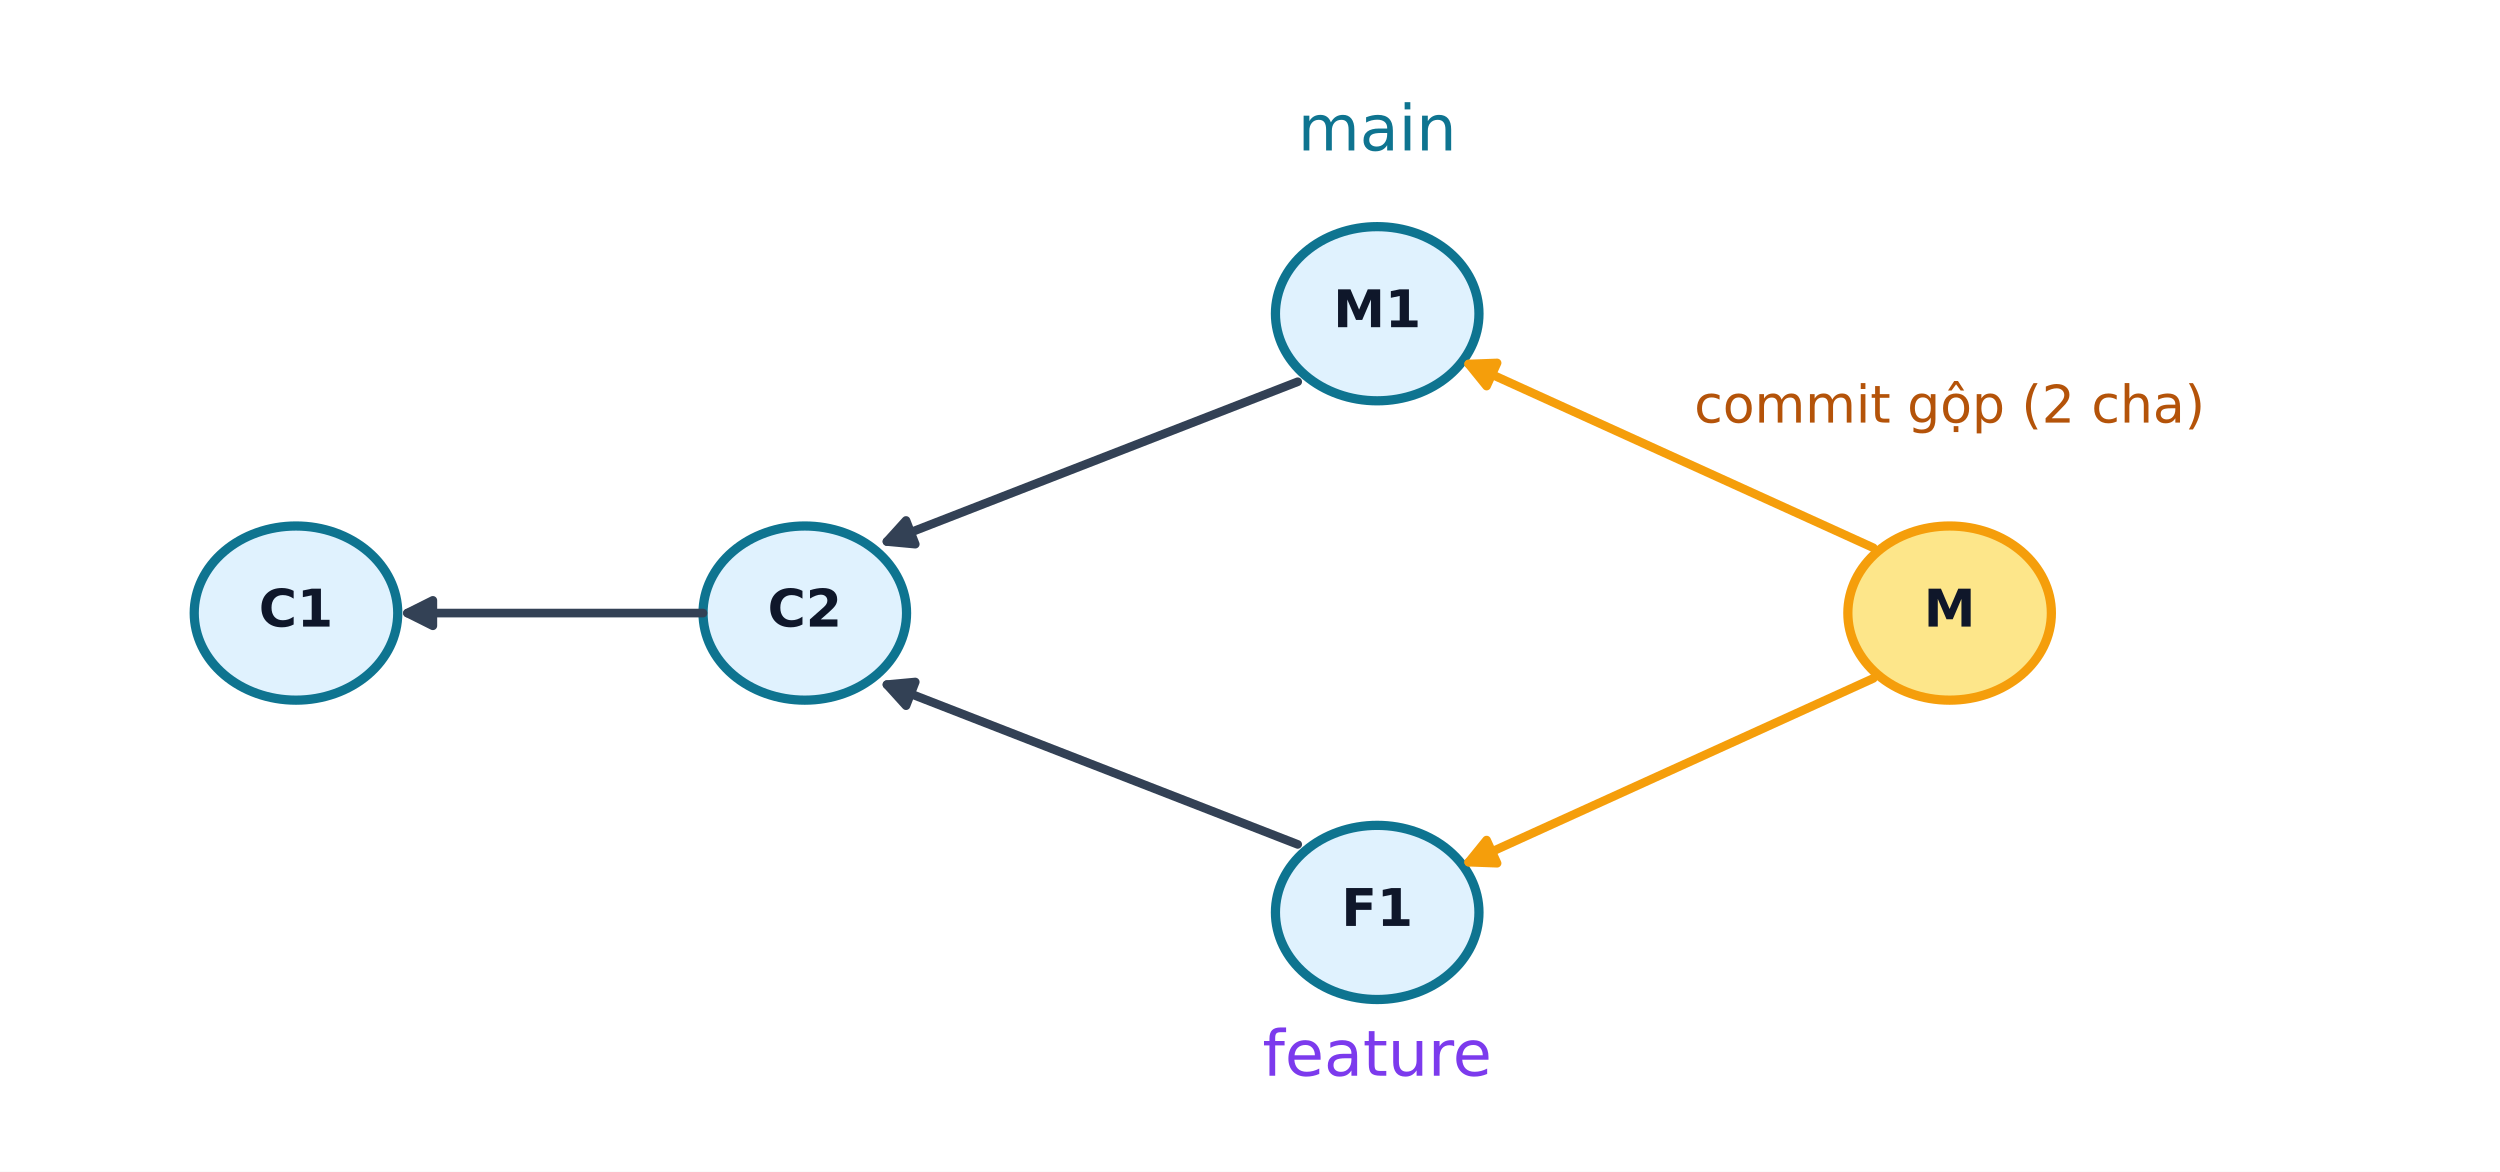
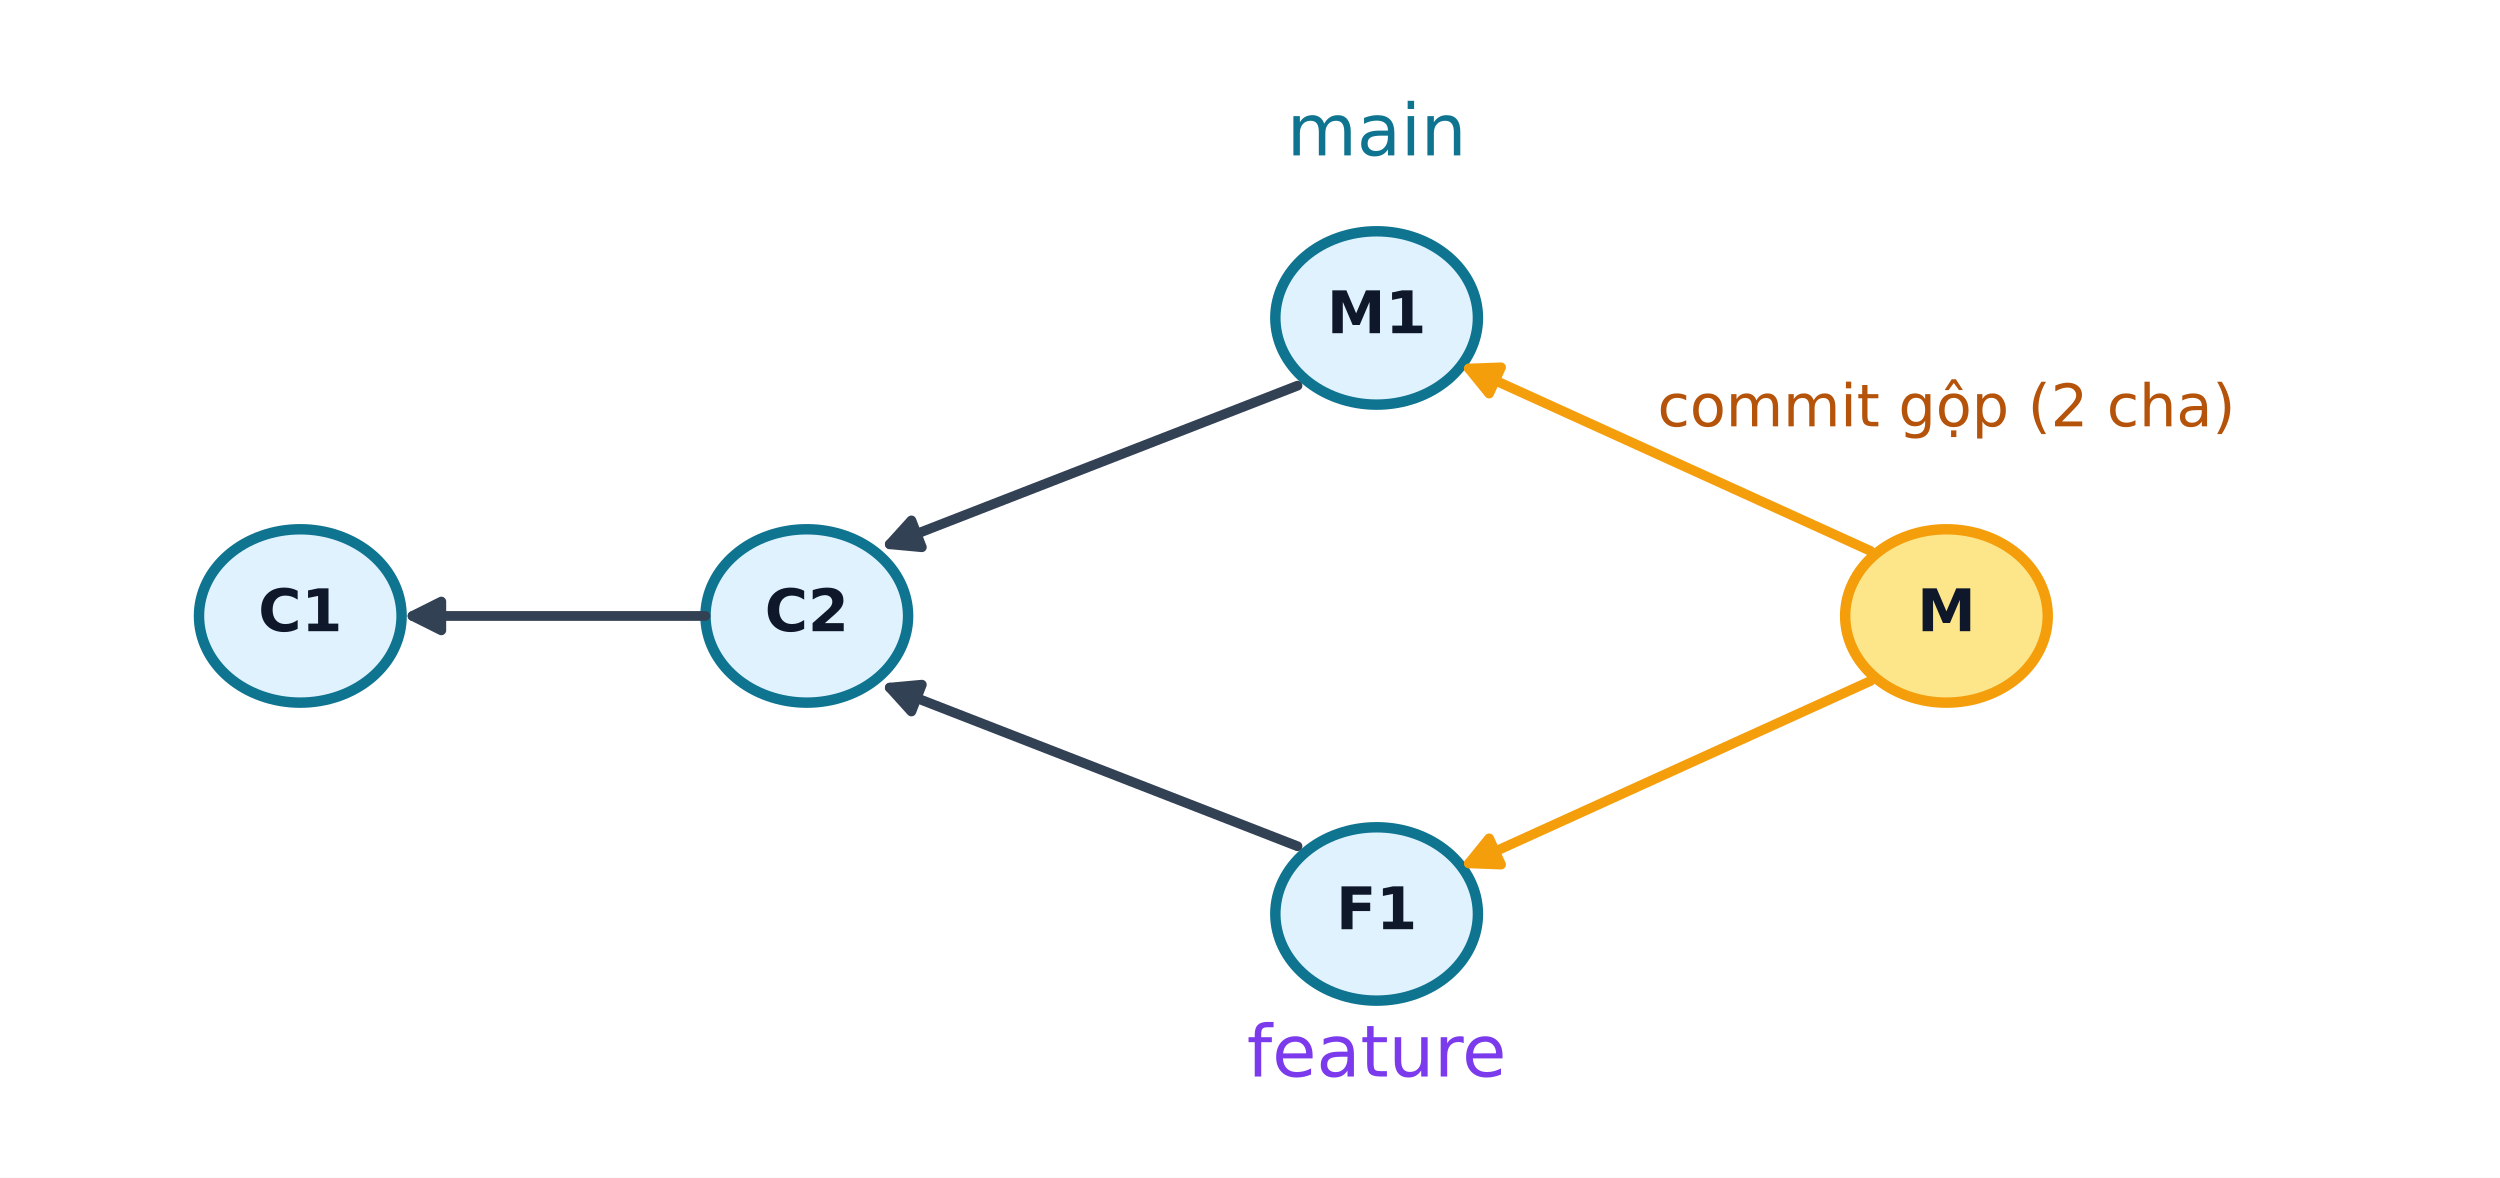
- <svg xmlns="http://www.w3.org/2000/svg" xmlns:xlink="http://www.w3.org/1999/xlink" width="432.9pt" height="202.896pt" viewBox="0 0 432.9 202.896" version="1.1">
+ <svg xmlns="http://www.w3.org/2000/svg" xmlns:xlink="http://www.w3.org/1999/xlink" width="382.68pt" height="180.276pt" viewBox="0 0 382.68 180.276" version="1.1">
  <defs>
    <style type="text/css">*{stroke-linejoin: round; stroke-linecap: butt}</style>
  </defs>
  <g id="figure_1">
    <g id="patch_1">
-       <path d="M 0 202.896  L 432.9 202.896  L 432.9 -0  L 0 -0  z " style="fill: #ffffff" />
+       <path d="M 0 180.276  L 382.68 180.276  L 382.68 0  L 0 0  z " style="fill: #ffffff" />
    </g>
    <g id="axes_1">
      <g id="patch_2">
-         <path d="M 51.253 121.24  C 55.926 121.24 60.408 119.651 63.713 116.823  C 67.017 113.995 68.874 110.16 68.874 106.16  C 68.874 102.161 67.017 98.325 63.713 95.497  C 60.408 92.67 55.926 91.081 51.253 91.081  C 46.579 91.081 42.097 92.67 38.793 95.497  C 35.488 98.325 33.632 102.161 33.632 106.16  C 33.632 110.16 35.488 113.995 38.793 116.823  C 42.097 119.651 46.579 121.24 51.253 121.24  z " clip-path="url(#pc43e7b5ee7)" style="fill: #e0f2fe; stroke: #0e7490; stroke-width: 1.6; stroke-linejoin: miter" />
+         <path d="M 45.966 107.555  C 50.079 107.555 54.023 106.157 56.931 103.669  C 59.839 101.18 61.473 97.804 61.473 94.285  C 61.473 90.766 59.839 87.39 56.931 84.902  C 54.023 82.413 50.079 81.015 45.966 81.015  C 41.854 81.015 37.909 82.413 35.002 84.902  C 32.094 87.39 30.46 90.766 30.46 94.285  C 30.46 97.804 32.094 101.18 35.002 103.669  C 37.909 106.157 41.854 107.555 45.966 107.555  z " clip-path="url(#p00456f107e)" style="fill: #e0f2fe; stroke: #0e7490; stroke-width: 1.6; stroke-linejoin: miter" />
      </g>
      <g id="patch_3">
-         <path d="M 139.358 121.24  C 144.031 121.24 148.513 119.651 151.818 116.823  C 155.122 113.995 156.979 110.16 156.979 106.16  C 156.979 102.161 155.122 98.325 151.818 95.497  C 148.513 92.67 144.031 91.081 139.358 91.081  C 134.685 91.081 130.202 92.67 126.898 95.497  C 123.594 98.325 121.737 102.161 121.737 106.16  C 121.737 110.16 123.594 113.995 126.898 116.823  C 130.202 119.651 134.685 121.24 139.358 121.24  z " clip-path="url(#pc43e7b5ee7)" style="fill: #e0f2fe; stroke: #0e7490; stroke-width: 1.6; stroke-linejoin: miter" />
+         <path d="M 123.499 107.555  C 127.611 107.555 131.556 106.157 134.464 103.669  C 137.372 101.18 139.005 97.804 139.005 94.285  C 139.005 90.766 137.372 87.39 134.464 84.902  C 131.556 82.413 127.611 81.015 123.499 81.015  C 119.387 81.015 115.442 82.413 112.534 84.902  C 109.626 87.39 107.992 90.766 107.992 94.285  C 107.992 97.804 109.626 101.18 112.534 103.669  C 115.442 106.157 119.387 107.555 123.499 107.555  z " clip-path="url(#p00456f107e)" style="fill: #e0f2fe; stroke: #0e7490; stroke-width: 1.6; stroke-linejoin: miter" />
      </g>
      <g id="patch_4">
-         <path d="M 238.476 69.404  C 243.149 69.404 247.632 67.815 250.936 64.987  C 254.241 62.159 256.097 58.323 256.097 54.324  C 256.097 50.325 254.241 46.489 250.936 43.661  C 247.632 40.833 243.149 39.244 238.476 39.244  C 233.803 39.244 229.321 40.833 226.016 43.661  C 222.712 46.489 220.855 50.325 220.855 54.324  C 220.855 58.323 222.712 62.159 226.016 64.987  C 229.321 67.815 233.803 69.404 238.476 69.404  z " clip-path="url(#pc43e7b5ee7)" style="fill: #e0f2fe; stroke: #0e7490; stroke-width: 1.6; stroke-linejoin: miter" />
+         <path d="M 210.723 61.939  C 214.836 61.939 218.78 60.541 221.688 58.053  C 224.596 55.564 226.23 52.188 226.23 48.669  C 226.23 45.15 224.596 41.774 221.688 39.286  C 218.78 36.797 214.836 35.399 210.723 35.399  C 206.611 35.399 202.666 36.797 199.758 39.286  C 196.85 41.774 195.217 45.15 195.217 48.669  C 195.217 52.188 196.85 55.564 199.758 58.053  C 202.666 60.541 206.611 61.939 210.723 61.939  z " clip-path="url(#p00456f107e)" style="fill: #e0f2fe; stroke: #0e7490; stroke-width: 1.6; stroke-linejoin: miter" />
      </g>
      <g id="patch_5">
-         <path d="M 238.476 173.076  C 243.149 173.076 247.632 171.488 250.936 168.66  C 254.241 165.832 256.097 161.996 256.097 157.997  C 256.097 153.998 254.241 150.162 250.936 147.334  C 247.632 144.506 243.149 142.917 238.476 142.917  C 233.803 142.917 229.321 144.506 226.016 147.334  C 222.712 150.162 220.855 153.998 220.855 157.997  C 220.855 161.996 222.712 165.832 226.016 168.66  C 229.321 171.488 233.803 173.076 238.476 173.076  z " clip-path="url(#pc43e7b5ee7)" style="fill: #e0f2fe; stroke: #0e7490; stroke-width: 1.6; stroke-linejoin: miter" />
+         <path d="M 210.723 153.171  C 214.836 153.171 218.78 151.773 221.688 149.285  C 224.596 146.796 226.23 143.42 226.23 139.901  C 226.23 136.382 224.596 133.006 221.688 130.518  C 218.78 128.029 214.836 126.631 210.723 126.631  C 206.611 126.631 202.666 128.029 199.758 130.518  C 196.85 133.006 195.217 136.382 195.217 139.901  C 195.217 143.42 196.85 146.796 199.758 149.285  C 202.666 151.773 206.611 153.171 210.723 153.171  z " clip-path="url(#p00456f107e)" style="fill: #e0f2fe; stroke: #0e7490; stroke-width: 1.6; stroke-linejoin: miter" />
      </g>
      <g id="patch_6">
-         <path d="M 337.595 121.24  C 342.268 121.24 346.75 119.651 350.055 116.823  C 353.359 113.995 355.216 110.16 355.216 106.16  C 355.216 102.161 353.359 98.325 350.055 95.497  C 346.75 92.67 342.268 91.081 337.595 91.081  C 332.922 91.081 328.439 92.67 325.135 95.497  C 321.83 98.325 319.974 102.161 319.974 106.16  C 319.974 110.16 321.83 113.995 325.135 116.823  C 328.439 119.651 332.922 121.24 337.595 121.24  z " clip-path="url(#pc43e7b5ee7)" style="fill: #fde68a; stroke: #f59e0b; stroke-width: 1.6; stroke-linejoin: miter" />
+         <path d="M 297.947 107.555  C 302.06 107.555 306.004 106.157 308.912 103.669  C 311.82 101.18 313.454 97.804 313.454 94.285  C 313.454 90.766 311.82 87.39 308.912 84.902  C 306.004 82.413 302.06 81.015 297.947 81.015  C 293.835 81.015 289.89 82.413 286.983 84.902  C 284.075 87.39 282.441 90.766 282.441 94.285  C 282.441 97.804 284.075 101.18 286.983 103.669  C 289.89 106.157 293.835 107.555 297.947 107.555  z " clip-path="url(#p00456f107e)" style="fill: #fde68a; stroke: #f59e0b; stroke-width: 1.6; stroke-linejoin: miter" />
      </g>
      <g id="text_1">
-         <g style="fill: #0f172a" transform="translate(44.81904 108.4983) scale(0.09 -0.09)">
+         <g style="fill: #0f172a" transform="translate(39.53272 96.62304) scale(0.09 -0.09)">
          <defs>
            <path id="DejaVuSans-Bold-26" d="M 4288 256  Q 3956 84 3597 -3  Q 3238 -91 2847 -91  Q 1681 -91 1000 561  Q 319 1213 319 2328  Q 319 3447 1000 4098  Q 1681 4750 2847 4750  Q 3238 4750 3597 4662  Q 3956 4575 4288 4403  L 4288 3438  Q 3953 3666 3628 3772  Q 3303 3878 2944 3878  Q 2300 3878 1931 3465  Q 1563 3053 1563 2328  Q 1563 1606 1931 1193  Q 2300 781 2944 781  Q 3303 781 3628 887  Q 3953 994 4288 1222  L 4288 256  z " transform="scale(0.015625)" />
            <path id="DejaVuSans-Bold-14" d="M 750 831  L 1813 831  L 1813 3847  L 722 3622  L 722 4441  L 1806 4666  L 2950 4666  L 2950 831  L 4013 831  L 4013 0  L 750 0  L 750 831  z " transform="scale(0.015625)" />
          </defs>
          <use xlink:href="#DejaVuSans-Bold-26" />
          <use xlink:href="#DejaVuSans-Bold-14" transform="translate(73.39062 0)" />
        </g>
      </g>
      <g id="text_2">
-         <g style="fill: #0f172a" transform="translate(132.9243 108.4983) scale(0.09 -0.09)">
+         <g style="fill: #0f172a" transform="translate(117.0654 96.62304) scale(0.09 -0.09)">
          <defs>
            <path id="DejaVuSans-Bold-15" d="M 1844 884  L 3897 884  L 3897 0  L 506 0  L 506 884  L 2209 2388  Q 2438 2594 2547 2791  Q 2656 2988 2656 3200  Q 2656 3528 2436 3728  Q 2216 3928 1850 3928  Q 1569 3928 1234 3808  Q 900 3688 519 3450  L 519 4475  Q 925 4609 1322 4679  Q 1719 4750 2100 4750  Q 2938 4750 3402 4381  Q 3866 4013 3866 3353  Q 3866 2972 3669 2642  Q 3472 2313 2841 1759  L 1844 884  z " transform="scale(0.015625)" />
          </defs>
          <use xlink:href="#DejaVuSans-Bold-26" />
          <use xlink:href="#DejaVuSans-Bold-15" transform="translate(73.39062 0)" />
        </g>
      </g>
      <g id="text_3">
-         <g style="fill: #0f172a" transform="translate(230.8671 56.66189) scale(0.09 -0.09)">
+         <g style="fill: #0f172a" transform="translate(203.1139 51.00701) scale(0.09 -0.09)">
          <defs>
            <path id="DejaVuSans-Bold-30" d="M 588 4666  L 2119 4666  L 3181 2169  L 4250 4666  L 5778 4666  L 5778 0  L 4641 0  L 4641 3413  L 3566 897  L 2803 897  L 1728 3413  L 1728 0  L 588 0  L 588 4666  z " transform="scale(0.015625)" />
          </defs>
          <use xlink:href="#DejaVuSans-Bold-30" />
          <use xlink:href="#DejaVuSans-Bold-14" transform="translate(99.51562 0)" />
        </g>
      </g>
      <g id="text_4">
-         <g style="fill: #0f172a" transform="translate(232.2712 160.3347) scale(0.09 -0.09)">
+         <g style="fill: #0f172a" transform="translate(204.5181 142.2391) scale(0.09 -0.09)">
          <defs>
            <path id="DejaVuSans-Bold-29" d="M 588 4666  L 3834 4666  L 3834 3756  L 1791 3756  L 1791 2888  L 3713 2888  L 3713 1978  L 1791 1978  L 1791 0  L 588 0  L 588 4666  z " transform="scale(0.015625)" />
          </defs>
          <use xlink:href="#DejaVuSans-Bold-29" />
          <use xlink:href="#DejaVuSans-Bold-14" transform="translate(68.3125 0)" />
        </g>
      </g>
      <g id="text_5">
-         <g style="fill: #0f172a" transform="translate(333.1165 108.4983) scale(0.09 -0.09)">
+         <g style="fill: #0f172a" transform="translate(293.4692 96.62304) scale(0.09 -0.09)">
          <use xlink:href="#DejaVuSans-Bold-30" />
        </g>
      </g>
      <g id="patch_7">
-         <path d="M 121.737 106.16  Q 95.305 106.16 70.551 106.16  " style="fill: none; stroke: #334155; stroke-width: 1.5; stroke-linecap: round" />
-         <path d="M 74.951 108.36  L 70.551 106.16  L 74.951 103.96  z " style="fill: #334155; stroke: #334155; stroke-width: 1.5; stroke-linecap: round" />
+         <path d="M 107.992 94.285  Q 84.733 94.285 63.15 94.285  " style="fill: none; stroke: #334155; stroke-width: 1.5; stroke-linecap: round" />
+         <path d="M 67.55 96.485  L 63.15 94.285  L 67.55 92.085  z " style="fill: #334155; stroke: #334155; stroke-width: 1.5; stroke-linecap: round" />
      </g>
      <g id="patch_8">
-         <path d="M 224.71 66.105  Q 188.366 80.242 153.586 93.771  " style="fill: none; stroke: #334155; stroke-width: 1.5; stroke-linecap: round" />
-         <path d="M 158.484 94.227  L 153.586 93.771  L 156.889 90.126  z " style="fill: #334155; stroke: #334155; stroke-width: 1.5; stroke-linecap: round" />
+         <path d="M 198.609 59.036  Q 166.626 71.477 136.207 83.31  " style="fill: none; stroke: #334155; stroke-width: 1.5; stroke-linecap: round" />
+         <path d="M 141.105 83.765  L 136.207 83.31  L 139.51 79.664  z " style="fill: #334155; stroke: #334155; stroke-width: 1.5; stroke-linecap: round" />
      </g>
      <g id="patch_9">
-         <path d="M 224.71 146.216  Q 188.366 132.079 153.586 118.549  " style="fill: none; stroke: #334155; stroke-width: 1.5; stroke-linecap: round" />
-         <path d="M 156.889 122.195  L 153.586 118.549  L 158.484 118.094  z " style="fill: #334155; stroke: #334155; stroke-width: 1.5; stroke-linecap: round" />
+         <path d="M 198.609 129.534  Q 166.626 117.093 136.207 105.26  " style="fill: none; stroke: #334155; stroke-width: 1.5; stroke-linecap: round" />
+         <path d="M 139.51 108.906  L 136.207 105.26  L 141.105 104.805  z " style="fill: #334155; stroke: #334155; stroke-width: 1.5; stroke-linecap: round" />
      </g>
      <g id="patch_10">
-         <path d="M 324.379 94.851  Q 288.586 78.593 254.32 63.029  " style="fill: none; stroke: #f59e0b; stroke-width: 1.5; stroke-linecap: round" />
-         <path d="M 257.417 66.851  L 254.32 63.029  L 259.236 62.845  z " style="fill: #f59e0b; stroke: #f59e0b; stroke-width: 1.5; stroke-linecap: round" />
+         <path d="M 286.317 84.333  Q 254.82 70.026 224.849 56.412  " style="fill: none; stroke: #f59e0b; stroke-width: 1.5; stroke-linecap: round" />
+         <path d="M 227.945 60.235  L 224.849 56.412  L 229.765 56.229  z " style="fill: #f59e0b; stroke: #f59e0b; stroke-width: 1.5; stroke-linecap: round" />
      </g>
      <g id="patch_11">
-         <path d="M 324.379 117.47  Q 288.586 133.728 254.32 149.292  " style="fill: none; stroke: #f59e0b; stroke-width: 1.5; stroke-linecap: round" />
-         <path d="M 259.236 149.476  L 254.32 149.292  L 257.417 145.469  z " style="fill: #f59e0b; stroke: #f59e0b; stroke-width: 1.5; stroke-linecap: round" />
+         <path d="M 286.317 104.238  Q 254.82 118.545 224.849 132.158  " style="fill: none; stroke: #f59e0b; stroke-width: 1.5; stroke-linecap: round" />
+         <path d="M 229.765 132.341  L 224.849 132.158  L 227.945 128.335  z " style="fill: #f59e0b; stroke: #f59e0b; stroke-width: 1.5; stroke-linecap: round" />
      </g>
      <g id="text_6">
-         <g style="fill: #0e7490" transform="translate(224.7349 26.0496) scale(0.11 -0.11)">
+         <g style="fill: #0e7490" transform="translate(196.9818 23.78765) scale(0.11 -0.11)">
          <defs>
            <path id="DejaVuSans-50" d="M 3328 2828  Q 3544 3216 3844 3400  Q 4144 3584 4550 3584  Q 5097 3584 5394 3201  Q 5691 2819 5691 2113  L 5691 0  L 5113 0  L 5113 2094  Q 5113 2597 4934 2840  Q 4756 3084 4391 3084  Q 3944 3084 3684 2787  Q 3425 2491 3425 1978  L 3425 0  L 2847 0  L 2847 2094  Q 2847 2600 2669 2842  Q 2491 3084 2119 3084  Q 1678 3084 1418 2786  Q 1159 2488 1159 1978  L 1159 0  L 581 0  L 581 3500  L 1159 3500  L 1159 2956  Q 1356 3278 1631 3431  Q 1906 3584 2284 3584  Q 2666 3584 2933 3390  Q 3200 3197 3328 2828  z " transform="scale(0.015625)" />
            <path id="DejaVuSans-44" d="M 2194 1759  Q 1497 1759 1228 1600  Q 959 1441 959 1056  Q 959 750 1161 570  Q 1363 391 1709 391  Q 2188 391 2477 730  Q 2766 1069 2766 1631  L 2766 1759  L 2194 1759  z M 3341 1997  L 3341 0  L 2766 0  L 2766 531  Q 2569 213 2275 61  Q 1981 -91 1556 -91  Q 1019 -91 701 211  Q 384 513 384 1019  Q 384 1609 779 1909  Q 1175 2209 1959 2209  L 2766 2209  L 2766 2266  Q 2766 2663 2505 2880  Q 2244 3097 1772 3097  Q 1472 3097 1187 3025  Q 903 2953 641 2809  L 641 3341  Q 956 3463 1253 3523  Q 1550 3584 1831 3584  Q 2591 3584 2966 3190  Q 3341 2797 3341 1997  z " transform="scale(0.015625)" />
            <path id="DejaVuSans-4c" d="M 603 3500  L 1178 3500  L 1178 0  L 603 0  L 603 3500  z M 603 4863  L 1178 4863  L 1178 4134  L 603 4134  L 603 4863  z " transform="scale(0.015625)" />
            <path id="DejaVuSans-51" d="M 3513 2113  L 3513 0  L 2938 0  L 2938 2094  Q 2938 2591 2744 2837  Q 2550 3084 2163 3084  Q 1697 3084 1428 2787  Q 1159 2491 1159 1978  L 1159 0  L 581 0  L 581 3500  L 1159 3500  L 1159 2956  Q 1366 3272 1645 3428  Q 1925 3584 2291 3584  Q 2894 3584 3203 3211  Q 3513 2838 3513 2113  z " transform="scale(0.015625)" />
          </defs>
          <use xlink:href="#DejaVuSans-50" />
          <use xlink:href="#DejaVuSans-44" transform="translate(97.40625 0)" />
          <use xlink:href="#DejaVuSans-4c" transform="translate(158.6875 0)" />
          <use xlink:href="#DejaVuSans-51" transform="translate(186.4688 0)" />
        </g>
      </g>
      <g id="text_7">
-         <g style="fill: #7c3aed" transform="translate(218.6196 186.2712) scale(0.11 -0.11)">
+         <g style="fill: #7c3aed" transform="translate(190.8664 164.7827) scale(0.11 -0.11)">
          <defs>
            <path id="DejaVuSans-49" d="M 2375 4863  L 2375 4384  L 1825 4384  Q 1516 4384 1395 4259  Q 1275 4134 1275 3809  L 1275 3500  L 2222 3500  L 2222 3053  L 1275 3053  L 1275 0  L 697 0  L 697 3053  L 147 3053  L 147 3500  L 697 3500  L 697 3744  Q 697 4328 969 4595  Q 1241 4863 1831 4863  L 2375 4863  z " transform="scale(0.015625)" />
            <path id="DejaVuSans-48" d="M 3597 1894  L 3597 1613  L 953 1613  Q 991 1019 1311 708  Q 1631 397 2203 397  Q 2534 397 2845 478  Q 3156 559 3463 722  L 3463 178  Q 3153 47 2828 -22  Q 2503 -91 2169 -91  Q 1331 -91 842 396  Q 353 884 353 1716  Q 353 2575 817 3079  Q 1281 3584 2069 3584  Q 2775 3584 3186 3129  Q 3597 2675 3597 1894  z M 3022 2063  Q 3016 2534 2758 2815  Q 2500 3097 2075 3097  Q 1594 3097 1305 2825  Q 1016 2553 972 2059  L 3022 2063  z " transform="scale(0.015625)" />
            <path id="DejaVuSans-57" d="M 1172 4494  L 1172 3500  L 2356 3500  L 2356 3053  L 1172 3053  L 1172 1153  Q 1172 725 1289 603  Q 1406 481 1766 481  L 2356 481  L 2356 0  L 1766 0  Q 1100 0 847 248  Q 594 497 594 1153  L 594 3053  L 172 3053  L 172 3500  L 594 3500  L 594 4494  L 1172 4494  z " transform="scale(0.015625)" />
            <path id="DejaVuSans-58" d="M 544 1381  L 544 3500  L 1119 3500  L 1119 1403  Q 1119 906 1312 657  Q 1506 409 1894 409  Q 2359 409 2629 706  Q 2900 1003 2900 1516  L 2900 3500  L 3475 3500  L 3475 0  L 2900 0  L 2900 538  Q 2691 219 2414 64  Q 2138 -91 1772 -91  Q 1169 -91 856 284  Q 544 659 544 1381  z M 1991 3584  L 1991 3584  z " transform="scale(0.015625)" />
            <path id="DejaVuSans-55" d="M 2631 2963  Q 2534 3019 2420 3045  Q 2306 3072 2169 3072  Q 1681 3072 1420 2755  Q 1159 2438 1159 1844  L 1159 0  L 581 0  L 581 3500  L 1159 3500  L 1159 2956  Q 1341 3275 1631 3429  Q 1922 3584 2338 3584  Q 2397 3584 2469 3576  Q 2541 3569 2628 3553  L 2631 2963  z " transform="scale(0.015625)" />
          </defs>
          <use xlink:href="#DejaVuSans-49" />
          <use xlink:href="#DejaVuSans-48" transform="translate(35.20312 0)" />
          <use xlink:href="#DejaVuSans-44" transform="translate(96.73438 0)" />
          <use xlink:href="#DejaVuSans-57" transform="translate(158.0156 0)" />
          <use xlink:href="#DejaVuSans-58" transform="translate(197.2188 0)" />
          <use xlink:href="#DejaVuSans-55" transform="translate(260.5938 0)" />
          <use xlink:href="#DejaVuSans-48" transform="translate(299.5 0)" />
        </g>
      </g>
      <g id="text_8">
-         <g style="fill: #b45309" transform="translate(293.3703 73.1736) scale(0.09 -0.09)">
+         <g style="fill: #b45309" transform="translate(253.7229 65.25677) scale(0.09 -0.09)">
          <defs>
            <path id="DejaVuSans-46" d="M 3122 3366  L 3122 2828  Q 2878 2963 2633 3030  Q 2388 3097 2138 3097  Q 1578 3097 1268 2742  Q 959 2388 959 1747  Q 959 1106 1268 751  Q 1578 397 2138 397  Q 2388 397 2633 464  Q 2878 531 3122 666  L 3122 134  Q 2881 22 2623 -34  Q 2366 -91 2075 -91  Q 1284 -91 818 406  Q 353 903 353 1747  Q 353 2603 823 3093  Q 1294 3584 2113 3584  Q 2378 3584 2631 3529  Q 2884 3475 3122 3366  z " transform="scale(0.015625)" />
            <path id="DejaVuSans-52" d="M 1959 3097  Q 1497 3097 1228 2736  Q 959 2375 959 1747  Q 959 1119 1226 758  Q 1494 397 1959 397  Q 2419 397 2687 759  Q 2956 1122 2956 1747  Q 2956 2369 2687 2733  Q 2419 3097 1959 3097  z M 1959 3584  Q 2709 3584 3137 3096  Q 3566 2609 3566 1747  Q 3566 888 3137 398  Q 2709 -91 1959 -91  Q 1206 -91 779 398  Q 353 888 353 1747  Q 353 2609 779 3096  Q 1206 3584 1959 3584  z " transform="scale(0.015625)" />
            <path id="DejaVuSans-3" transform="scale(0.015625)" />
            <path id="DejaVuSans-4a" d="M 2906 1791  Q 2906 2416 2648 2759  Q 2391 3103 1925 3103  Q 1463 3103 1205 2759  Q 947 2416 947 1791  Q 947 1169 1205 825  Q 1463 481 1925 481  Q 2391 481 2648 825  Q 2906 1169 2906 1791  z M 3481 434  Q 3481 -459 3084 -895  Q 2688 -1331 1869 -1331  Q 1566 -1331 1297 -1286  Q 1028 -1241 775 -1147  L 775 -588  Q 1028 -725 1275 -790  Q 1522 -856 1778 -856  Q 2344 -856 2625 -561  Q 2906 -266 2906 331  L 2906 616  Q 2728 306 2450 153  Q 2172 0 1784 0  Q 1141 0 747 490  Q 353 981 353 1791  Q 353 2603 747 3093  Q 1141 3584 1784 3584  Q 2172 3584 2450 3431  Q 2728 3278 2906 2969  L 2906 3500  L 3481 3500  L 3481 434  z " transform="scale(0.015625)" />
            <path id="DejaVuSans-9d6" d="M 1665 -441  L 2240 -441  L 2240 -1172  L 1665 -1172  L 1665 -441  z M 1959 3097  Q 1497 3097 1228 2736  Q 959 2375 959 1747  Q 959 1119 1226 758  Q 1494 397 1959 397  Q 2419 397 2687 759  Q 2956 1122 2956 1747  Q 2956 2369 2687 2733  Q 2419 3097 1959 3097  z M 1959 3584  Q 2709 3584 3137 3096  Q 3566 2609 3566 1747  Q 3566 888 3137 398  Q 2709 -91 1959 -91  Q 1206 -91 779 398  Q 353 888 353 1747  Q 353 2609 779 3096  Q 1206 3584 1959 3584  z M 1665 -441  L 2240 -441  L 2240 -1172  L 1665 -1172  L 1665 -441  z M 1728 5119  L 2190 5119  L 2956 3944  L 2522 3944  L 1959 4709  L 1397 3944  L 962 3944  L 1728 5119  z " transform="scale(0.015625)" />
            <path id="DejaVuSans-53" d="M 1159 525  L 1159 -1331  L 581 -1331  L 581 3500  L 1159 3500  L 1159 2969  Q 1341 3281 1617 3432  Q 1894 3584 2278 3584  Q 2916 3584 3314 3078  Q 3713 2572 3713 1747  Q 3713 922 3314 415  Q 2916 -91 2278 -91  Q 1894 -91 1617 61  Q 1341 213 1159 525  z M 3116 1747  Q 3116 2381 2855 2742  Q 2594 3103 2138 3103  Q 1681 3103 1420 2742  Q 1159 2381 1159 1747  Q 1159 1113 1420 752  Q 1681 391 2138 391  Q 2594 391 2855 752  Q 3116 1113 3116 1747  z " transform="scale(0.015625)" />
            <path id="DejaVuSans-b" d="M 1984 4856  Q 1566 4138 1362 3434  Q 1159 2731 1159 2009  Q 1159 1288 1364 580  Q 1569 -128 1984 -844  L 1484 -844  Q 1016 -109 783 600  Q 550 1309 550 2009  Q 550 2706 781 3412  Q 1013 4119 1484 4856  L 1984 4856  z " transform="scale(0.015625)" />
            <path id="DejaVuSans-15" d="M 1228 531  L 3431 531  L 3431 0  L 469 0  L 469 531  Q 828 903 1448 1529  Q 2069 2156 2228 2338  Q 2531 2678 2651 2914  Q 2772 3150 2772 3378  Q 2772 3750 2511 3984  Q 2250 4219 1831 4219  Q 1534 4219 1204 4116  Q 875 4013 500 3803  L 500 4441  Q 881 4594 1212 4672  Q 1544 4750 1819 4750  Q 2544 4750 2975 4387  Q 3406 4025 3406 3419  Q 3406 3131 3298 2873  Q 3191 2616 2906 2266  Q 2828 2175 2409 1742  Q 1991 1309 1228 531  z " transform="scale(0.015625)" />
            <path id="DejaVuSans-4b" d="M 3513 2113  L 3513 0  L 2938 0  L 2938 2094  Q 2938 2591 2744 2837  Q 2550 3084 2163 3084  Q 1697 3084 1428 2787  Q 1159 2491 1159 1978  L 1159 0  L 581 0  L 581 4863  L 1159 4863  L 1159 2956  Q 1366 3272 1645 3428  Q 1925 3584 2291 3584  Q 2894 3584 3203 3211  Q 3513 2838 3513 2113  z " transform="scale(0.015625)" />
            <path id="DejaVuSans-c" d="M 513 4856  L 1013 4856  Q 1481 4119 1714 3412  Q 1947 2706 1947 2009  Q 1947 1309 1714 600  Q 1481 -109 1013 -844  L 513 -844  Q 928 -128 1133 580  Q 1338 1288 1338 2009  Q 1338 2731 1133 3434  Q 928 4138 513 4856  z " transform="scale(0.015625)" />
          </defs>
          <use xlink:href="#DejaVuSans-46" />
          <use xlink:href="#DejaVuSans-52" transform="translate(54.98438 0)" />
          <use xlink:href="#DejaVuSans-50" transform="translate(116.1719 0)" />
          <use xlink:href="#DejaVuSans-50" transform="translate(213.5781 0)" />
          <use xlink:href="#DejaVuSans-4c" transform="translate(310.9844 0)" />
          <use xlink:href="#DejaVuSans-57" transform="translate(338.7656 0)" />
          <use xlink:href="#DejaVuSans-3" transform="translate(377.9688 0)" />
          <use xlink:href="#DejaVuSans-4a" transform="translate(409.75 0)" />
          <use xlink:href="#DejaVuSans-9d6" transform="translate(473.2344 0)" />
          <use xlink:href="#DejaVuSans-53" transform="translate(534.4219 0)" />
          <use xlink:href="#DejaVuSans-3" transform="translate(597.9062 0)" />
          <use xlink:href="#DejaVuSans-b" transform="translate(629.6875 0)" />
          <use xlink:href="#DejaVuSans-15" transform="translate(668.7031 0)" />
          <use xlink:href="#DejaVuSans-3" transform="translate(732.3281 0)" />
          <use xlink:href="#DejaVuSans-46" transform="translate(764.1094 0)" />
          <use xlink:href="#DejaVuSans-4b" transform="translate(819.0938 0)" />
          <use xlink:href="#DejaVuSans-44" transform="translate(882.4688 0)" />
          <use xlink:href="#DejaVuSans-c" transform="translate(943.75 0)" />
        </g>
      </g>
    </g>
  </g>
  <defs>
-     <clipPath id="pc43e7b5ee7">
-       <rect x="7.2" y="7.2" width="418.5" height="188.496" />
+     <clipPath id="p00456f107e">
+       <rect x="7.2" y="7.2" width="368.28" height="165.876" />
    </clipPath>
  </defs>
</svg>
